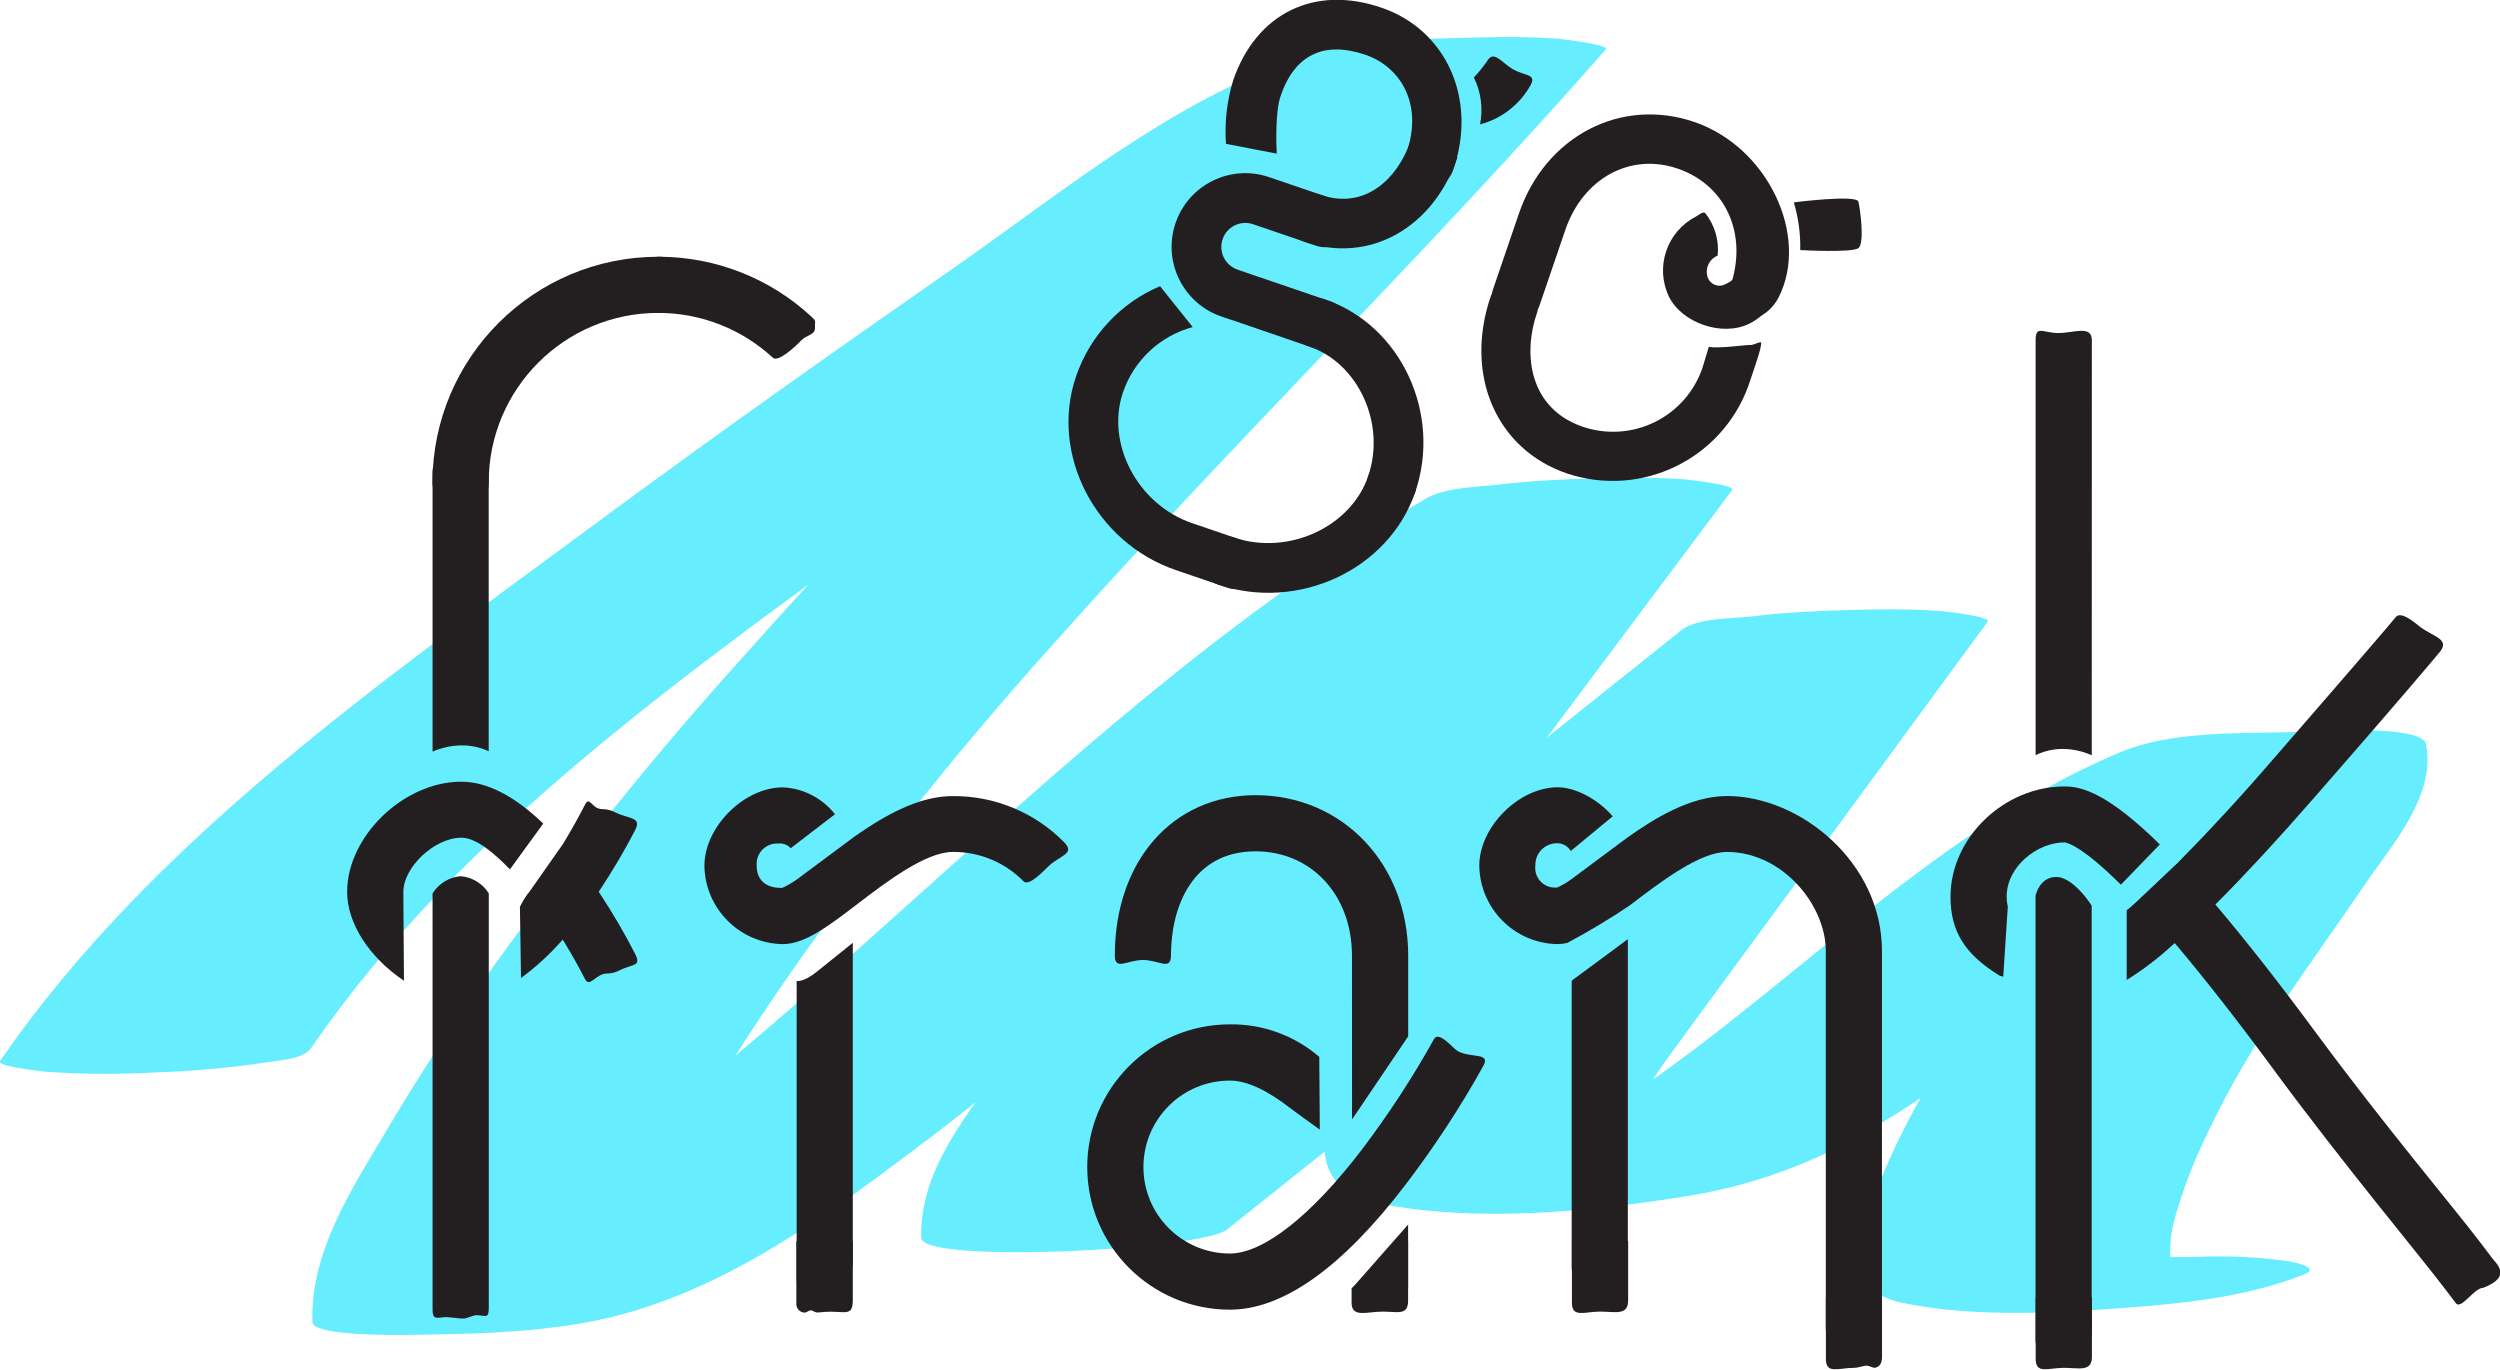
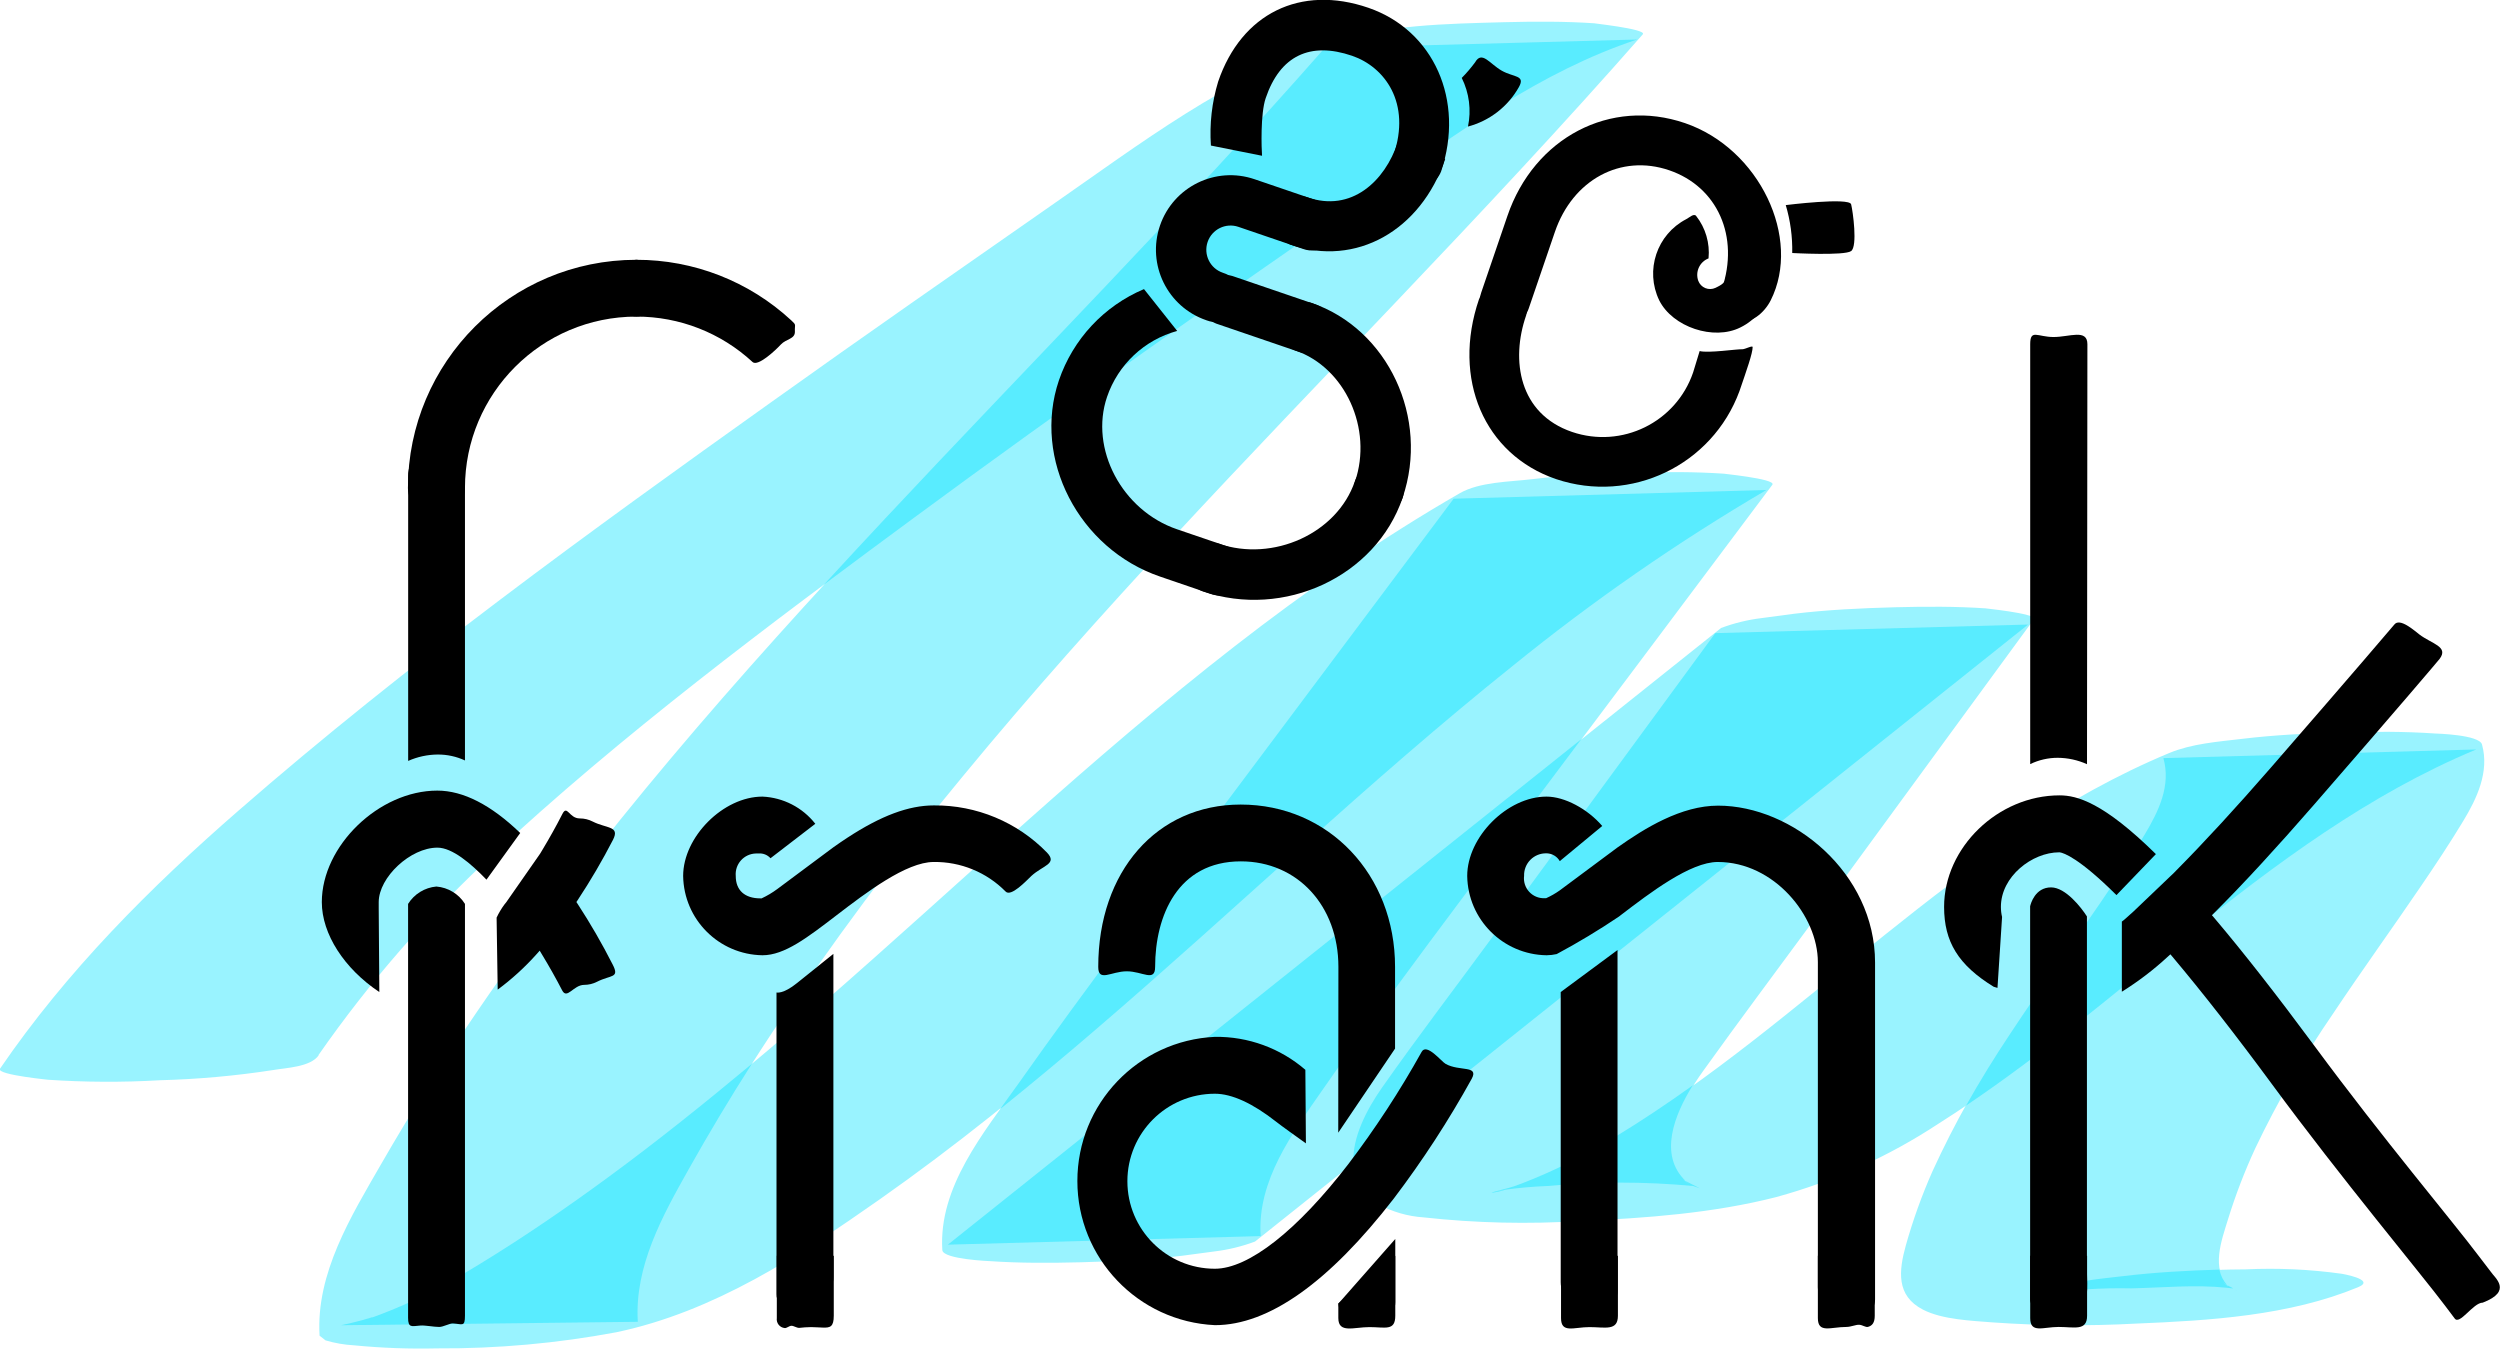
- <svg xmlns="http://www.w3.org/2000/svg" viewBox="0 0 322.79 176.79">
+ <svg xmlns="http://www.w3.org/2000/svg" viewBox="0 0 320.83 173.09">
  <defs>
-     <style>.cls-1{fill:#6ef;}.cls-2{fill:#231f20;}</style>
+     <style>.cls-1{fill:#99f3ff;}.cls-2{fill:#59ecff;}</style>
  </defs>
  <g id="Layer_2" data-name="Layer 2">
-     <g id="Layer_2-2" data-name="Layer 2">
-       <path class="cls-1" d="M40.2,135.27C59.78,106.78,90,86.08,117.51,65.87,132.25,55,147.2,44.51,162.2,34c14-9.79,28.05-21.39,44.45-27L167.17,8.16c-23,26.2-48,50.56-71.19,76.61a466.76,466.76,0,0,0-32.32,40.08c-4.88,6.88-9.5,13.93-13.8,21.19-4.47,7.55-9.81,15.59-9.52,24.68.07,2.05,14.23,1.61,14.84,1.6,7.53-.12,15.26-.39,22.64-2,15.15-3.39,28.17-12.8,40.39-22,12-9,23.27-18.89,34.44-28.87C174.92,99.51,197,79,223,63.93L183.48,65l-36.14,48.27c-5.82,7.78-11.66,15.54-17.3,23.45-4.87,6.84-11.36,14.24-11.09,23.11.1,3.39,36.14,1.59,39.48-1.08L256,80.93,216.51,82l-29.58,40.33c-4.58,6.24-9.91,12.37-13.8,19.07-3.53,6.07-3,12.38,4.69,13.94,12.73,2.57,27.32,1.14,40.05-.91A66.29,66.29,0,0,0,240,146.7c12.08-6.8,22.73-15.86,33.47-24.54,12.13-9.81,24.57-19.34,39-25.45l-39.48,1.08c1,4.57-1.49,8.32-3.85,12-2.66,4.2-5.5,8.27-8.35,12.35-5.49,7.86-11.06,15.75-15.32,24.37a69.8,69.8,0,0,0-5,12.9c-1.32,5,.3,7.85,5.4,8.86,9.44,1.88,19.81,1.26,29.32.53,7.59-.58,15.22-1.46,22.35-4.26,2.46-1-2.43-1.76-2.1-1.7a65.09,65.09,0,0,0-12-.55c-7.82.12-17.2-.25-24.64,2.68q-12.79,5,22.11-.85l-.67-1.25a16.59,16.59,0,0,1,.45-5.19A64.91,64.91,0,0,1,284,148.5a117.68,117.68,0,0,1,10-17.82c3.65-5.53,7.55-10.9,11.28-16.38,3.49-5.13,9.34-11.63,7.94-18.24-.57-2.71-16.13-1.57-17.51-1.53-6.93.19-15.45-.14-22,2.61-28.06,11.84-47.45,36.56-74,50.81a69.81,69.81,0,0,1-9.53,4.15q-14.31,3.48,22.89-.66a4.7,4.7,0,0,1-1.86-2.41,7.55,7.55,0,0,1-.18-3.89c.6-3.58,2.92-6.64,5-9.5,2.69-3.71,5.41-7.38,8.12-11.07l32.48-44.29c.58-.78-7.08-1.47-6-1.39-3.85-.27-7.71-.25-11.56-.14-4.26.12-8.56.31-12.79.83-2.55.31-7.14.16-9.17,1.78L119.63,159.2l39.48-1.08c-.26-8.6,5.82-15.68,10.53-22.32,5.81-8.19,11.85-16.21,17.86-24.24l36.14-48.27c.58-.78-7.09-1.47-6-1.39-3.85-.27-7.71-.25-11.56-.14-4.26.12-8.56.31-12.79.83-2.84.34-6.66.33-9.17,1.78-25.5,14.81-47.22,34.82-69.08,54.39-10.75,9.63-21.59,19.18-33,28s-24.63,19.49-39,22.71L80.5,169c-.29-9.1,5-17.14,9.52-24.68,4.3-7.26,8.92-14.31,13.8-21.19A466.77,466.77,0,0,1,136.14,83c23.18-26,48.18-50.41,71.19-76.61.62-.71-7.16-1.47-6-1.39-3.85-.27-7.71-.25-11.56-.14-7.22.2-15.06.26-22,2.61-16.39,5.57-30.41,17.18-44.45,27-15.53,10.82-31,21.73-46.24,33C49.72,87.69,19.6,108.52,0,137c-.55.8,7.05,1.47,6,1.39a112.87,112.87,0,0,0,14.23.07,122.41,122.41,0,0,0,14.17-1.29c1.67-.28,4.77-.38,5.81-1.89Z" />
-     </g>
    <g id="Layer_1-2" data-name="Layer 1">
-       <path class="cls-2" d="M268.48,174.13c-2,0-5.66.91-5.66-1.09V115.65c.07-.32.63-2.42,2.68-2.42,1.85,0,3.87,2.58,4.57,3.71v52.55C270.08,171.49,270.48,174.13,268.48,174.13Z" />
-       <path class="cls-2" d="M270.08,97.52a9.26,9.26,0,0,0-3.74-.82,8,8,0,0,0-3.51.8V43.93c0-2,.94-.93,2.94-.93s4.32-1.07,4.32.93Z" />
-       <path class="cls-2" d="M106.49,164.22c-2,0-3.63,2.94-3.63.94v-38.5s.83.23,2.61-1.2l4.64-3.73V163C110.11,165,108.49,164.22,106.49,164.22Z" />
-       <path class="cls-2" d="M239.37,174.13c-2,0-3.63-.61-3.63-2.61V122.78c0-5.91-5.58-12.78-12.78-12.78-3.5,0-8.63,3.92-12.37,6.78l-.23.17a92.15,92.15,0,0,1-8,4.8,6,6,0,0,1-1.3.15A10.27,10.27,0,0,1,191,111.77c0-5,5.11-10.12,10.12-10.12,2.31,0,5.23,1.56,7.11,3.75l-5.42,4.48a2,2,0,0,0-1.64-1h-.08a2.78,2.78,0,0,0-2.85,2.87,2.53,2.53,0,0,0,2.59,2.85h.11l.1,0a10.41,10.41,0,0,0,1.74-1l7.37-5.48c3.51-2.49,8.15-5.34,12.84-5.34,9.45,0,20,8.57,20,20V173C243,175,241.37,174.13,239.37,174.13Zm-32.81-8.4c-2,0-3.63-.11-3.63-2.11v-37l7.25-5.36v43.41C210.19,166.65,208.56,165.74,206.56,165.74Z" />
-       <path class="cls-2" d="M101.07,121.9a10.27,10.27,0,0,1-10.12-10.12c0-5,5.11-10.12,10.12-10.12a9.08,9.08,0,0,1,6.74,3.47l-5.72,4.39a1.84,1.84,0,0,0-1.54-.61h-.29a2.64,2.64,0,0,0-2.56,2.87c0,1.82,1.15,2.86,3.15,2.86h.08l.08,0a11.63,11.63,0,0,0,2-1.18l7.16-5.33c.63-.44,1.22-.85,1.79-1.22,4.3-2.81,7.82-4.12,11.05-4.12a19.94,19.94,0,0,1,14.43,6c1.38,1.45-.51,1.63-2,3-.68.64-2.6,2.72-3.29,2A12.65,12.65,0,0,0,123,110c-3.5,0-8.63,3.92-12.37,6.78S103.89,121.9,101.07,121.9Z" />
-       <path class="cls-2" d="M59.82,170.25c-.72,0-1.79-.23-2.41-.18-1.1.09-1.56.32-1.56-1V115.35a4.75,4.75,0,0,1,3.63-2.22,4.75,4.75,0,0,1,3.63,2.22v53.46c0,1.5-.35,1.05-1.56,1C61.14,169.78,60.32,170.25,59.82,170.25Z" />
-       <path class="cls-2" d="M55.85,60.88a3.63,3.63,0,0,1,7.25,0V97a8.19,8.19,0,0,0-3.48-.76,9.49,9.49,0,0,0-3.77.81Z" />
-       <path class="cls-2" d="M68.35,115.15l-.22.27a9.83,9.83,0,0,0-1,1.67l.14,9.19a33.07,33.07,0,0,0,5-4.53l.39-.43.3.5c.93,1.52,1.79,3.06,2.56,4.57.62,1.22,1.44-.69,2.81-.69a3.58,3.58,0,0,0,1.64-.4c1.78-.91,2.91-.43,2-2.21a82.91,82.91,0,0,0-4.51-7.71l-.16-.24.16-.24A83,83,0,0,0,82,107.2c.91-1.78-.81-1.42-2.6-2.33a3.58,3.58,0,0,0-1.65-.4c-1.37,0-1.6-1.79-2.22-.57-.8,1.56-1.66,3.1-2.55,4.58l-.3.5Z" />
-       <path class="cls-2" d="M65.84,112.25c-2-2.07-4.36-4.09-6.27-4.09-3.43,0-7.49,3.78-7.49,7v.76l.08,10.71c-4.48-3-7.34-7.42-7.34-11.47,0-7.18,7.3-14.23,14.74-14.23,3.3,0,6.85,1.82,10.58,5.41" />
-       <path class="cls-2" d="M59.47,65.46c-2.14,0-3.63-1.31-3.63-3.19A29.16,29.16,0,0,1,85,33.15a3.63,3.63,0,1,1,0,7.25A21.89,21.89,0,0,0,63.1,62.27C63.1,64.15,61.61,65.46,59.47,65.46Z" />
-       <path class="cls-2" d="M99.8,46.2A21.8,21.8,0,0,0,85,40.4a3.63,3.63,0,0,1,0-7.25,29,29,0,0,1,19.75,7.72c.71.66.44.48.48,1.44s-1.14.94-1.79,1.65S100.47,46.82,99.8,46.2Z" />
-       <path class="cls-2" d="M178.18,167.26c-1.94,0-3.53,1-3.62-.92l7.25-8.23v8.06C181.81,168.17,180.18,167.26,178.18,167.26Z" />
-       <path class="cls-2" d="M174.56,123.38c0-7.8-5.23-13.46-12.45-13.46-8.05,0-10.92,7-10.92,13.46,0,2-1.6.57-3.6.57s-3.65,1.43-3.65-.57c0-12.2,7.47-20.71,18.18-20.71,11.23,0,19.7,8.9,19.7,20.71v10.43l-7.25,10.73Z" />
-       <path class="cls-2" d="M158.8,169.1a18.42,18.42,0,0,1,0-36.84,17.32,17.32,0,0,1,11.54,4.2l.07,9.39c-1.08-.77-3.14-2.24-3.79-2.75-3-2.34-5.66-3.58-7.82-3.58a11.16,11.16,0,0,0,0,22.33c4.3,0,10.51-4.87,17-13.37a120.63,120.63,0,0,0,9.34-14.3c.63-1.18,2.53,1.25,3.06,1.53,1.76.95,4.28.14,3.33,1.9a126.63,126.63,0,0,1-10,15.28C173.33,163.65,165.66,169.1,158.8,169.1Z" />
-       <path class="cls-2" d="M281.2,111.38l.31-.32c3.58-3.62,7.65-8,12.09-13.15,10.73-12.34,15.58-18,15.71-18.21.69-.91,2.56.78,3.2,1.26,1.59,1.21,3.79,1.54,2.58,3.13-.16.21-5,6-16.15,18.74-4.62,5.31-8.87,9.91-12.62,13.68l-.28.28.26.3c3.75,4.43,8.07,9.94,12.83,16.39,8.81,11.93,17.52,22.23,21,26.79l1.52,2c.52.8,2.88,2.49-1,4-1.24,0-2.93,3-3.6,1.94l-1.19-1.57c-3-4-13.29-16.31-22.11-28.29-4.66-6.34-8.93-11.8-12.67-16.24l-.29-.34-.33.29a39.06,39.06,0,0,1-5.87,4.47l0-9,.27-.21.2-.17.6-.54.33-.3Z" />
-       <path class="cls-2" d="M273.84,114.23c-4.75-4.72-6.71-5.38-7.24-5.46h-.07c-3.44,0-7.44,3.08-7.44,7a5.57,5.57,0,0,0,.15,1.29l-.59,9.05-.49-.15c-4.49-2.76-6.32-5.72-6.32-10.19,0-7.58,6.89-14.23,14.74-14.23,2.22,0,5.59.9,12.29,7.49Z" />
-       <path class="cls-2" d="M257,124.47" />
-       <path class="cls-2" d="M190.3,10A18.25,18.25,0,0,0,192,7.91c.87-1.54,1.86.19,3.4,1.06s3.06.55,2.19,2.09a10.55,10.55,0,0,1-6.49,5A9.57,9.57,0,0,0,190.3,10Z" />
-       <path class="cls-2" d="M158.29,18.57a22.73,22.73,0,0,1,.92-8.16C162.17,1.73,169.7-2,178.39,1c8.37,2.86,12.36,11.81,9.28,20.83a3.21,3.21,0,1,1-6.07-2.07c2.29-6.7-1.13-11.27-5.28-12.68-5.38-1.84-9.2,0-11,5.4-.68,2-.53,6.48-.47,7.36Z" />
-       <path class="cls-2" d="M168.49,31.24a3.21,3.21,0,1,1,2.07-6.07c5.68,1.94,9.9-2.09,11.55-6.94l6.07,2.07C185.06,29.47,176.78,34.07,168.49,31.24Z" />
-       <path class="cls-2" d="M154,42.23a13.11,13.11,0,0,0-9,8.42c-2.26,6.61,1.9,14.5,8.9,16.89l6.56,2.24a3.21,3.21,0,1,1-2.07,6.07l-6.56-2.24c-10.41-3.55-16.32-15-12.9-25a19.48,19.48,0,0,1,10.85-11.66Z" />
-       <path class="cls-2" d="M169.62,44.94,159,41.3A3.21,3.21,0,1,1,161,35.23l10.65,3.64a3.21,3.21,0,1,1-2.07,6.07Z" />
-       <path class="cls-2" d="M178.66,65.53a3.21,3.21,0,0,1-2-4.07c2.3-6.74-1.26-14.55-7.62-16.72a3.21,3.21,0,1,1,2.07-6.07c9.76,3.33,15.08,14.72,11.62,24.87A3.21,3.21,0,0,1,178.66,65.53Z" />
-       <path class="cls-2" d="M157.22,75.46a3.21,3.21,0,0,1,2.07-6.07c7,2.39,15.12-1.31,17.37-7.92a3.21,3.21,0,0,1,6.07,2.07C179.31,73.55,167.63,79,157.22,75.46Z" />
-       <path class="cls-2" d="M157.71,40.87a9.51,9.51,0,1,1,6.15-18l8.21,2.8A3.21,3.21,0,1,1,170,31.75l-8.21-2.8a3.09,3.09,0,0,0-2,5.86,3.21,3.21,0,1,1-2.07,6.07Z" />
-       <path class="cls-2" d="M202.32,61.13C193.16,58,189,48.36,192.5,38.19a3.18,3.18,0,0,1,6,2.05c-2,5.73-.9,12.55,5.86,14.86a12.19,12.19,0,0,0,15.45-7.59l.83-2.74c1.06.29,4.82-.27,5.45-.23.37,0,1.3-.53,1.31-.28,0,.78-.74,2.86-1.68,5.62A18.63,18.63,0,0,1,202.32,61.13Z" />
-       <path class="cls-2" d="M194.77,41.37a3.18,3.18,0,0,1-2-4l3.34-9.78c3.41-10,13.16-15.09,22.66-11.84s14.87,14.69,10.9,22.61c-.79,1.57-2.59,3.17-4.25,2.6a3.18,3.18,0,0,1-2-4c2.28-6.67-.55-13-6.72-15.16s-12.31,1.21-14.59,7.88l-3.34,9.78A3.18,3.18,0,0,1,194.77,41.37Z" />
-       <path class="cls-2" d="M220.2,27.55c-.29-.34-.86.22-1.24.42a7.83,7.83,0,0,0-3.46,10.36c1.71,3.42,6.94,5.17,10.36,3.46a7.21,7.21,0,0,0,3.86-4.89L224,35.41c.12.76-1.17,1.23-1.31,1.33a1.61,1.61,0,0,1-2.19-.9A2.26,2.26,0,0,1,221.78,33,7.58,7.58,0,0,0,220.2,27.55Z" />
-       <path class="cls-2" d="M232.44,32.29s6.68.37,7.51-.25.23-5.05,0-6-8.34.09-8.34.09A20,20,0,0,1,232.44,32.29Z" />
-       <path class="cls-2" d="M110.11,160.25v7.65c0,1.41-.45,1.56-1.41,1.52-.4,0-.89-.06-1.48-.06s-1,.05-1.53.1-.7-.28-1-.27-.61.34-.87.29a1.13,1.13,0,0,1-1-1.27v-7.95" />
-       <path class="cls-2" d="M210.22,160.25v7.65c0,2-1.63,1.45-3.63,1.45s-3.63.85-3.63-1.15v-7.95" />
-       <path class="cls-2" d="M243,167.52v7.65c0,.89-.32,1.27-.85,1.42-.31.09-.7-.25-1.13-.26s-1.05.28-1.64.28c-2,0-3.63.86-3.63-1.14v-7.95" />
-       <path class="cls-2" d="M270.1,167.52v7.65c0,2-1.63,1.44-3.63,1.44s-3.63.86-3.63-1.14v-7.95" />
-       <path class="cls-2" d="M181.81,160.25v7.65c0,2-1.3,1.45-3.3,1.45s-4,.85-4-1.15v-1.86" />
+       <path class="cls-1" d="M40.87,135.4a158.76,158.76,0,0,1,22.69-26l-.7.66c17-15.87,35.78-29.84,54.44-43.62,19.5-14.39,39.38-28.26,59.29-42.08C187.17,17,197.74,9.15,210.1,5.07L170,6.16c-18.17,20.71-37.58,40.29-56.39,60.4S76.7,107.16,61.24,129.8c-4.36,6.38-8.49,12.92-12.34,19.61s-8.37,14-7.89,22l.76.6a15.81,15.81,0,0,0,3.69.64,88.38,88.38,0,0,0,10.64.39,121.22,121.22,0,0,0,23-2.07c12.56-2.64,23.44-9.78,33.79-17.05,9.68-6.8,18.88-14.25,27.86-22,17.91-15.37,34.92-31.78,53.35-46.53a262.32,262.32,0,0,1,32.58-22.59L186.55,64l-28.21,37.68c-9.3,12.43-18.75,24.76-27.69,37.45-4.4,6.24-10.23,13.19-9.72,21.3.08,1.19,6.25,1.42,6.05,1.41,3.91.27,7.84.25,11.75.15,4.34-.12,8.7-.32,13-.84l4.12-.55a22.62,22.62,0,0,0,5.21-1.27l77.19-61.59,22-17.56-40.14,1.1-28.7,39.13c-4.69,6.4-9.53,12.72-14.09,19.22-3.11,4.44-6.17,11.21-.45,14.91a14.17,14.17,0,0,0,5.83,1.69,116.52,116.52,0,0,0,20.18.46c8.34-.36,17-1,25.08-3.07a72.81,72.81,0,0,0,20.8-9.41c11.2-7.09,21.3-15.71,31.61-24,11.57-9.29,23.57-18.26,37.36-24l-40.14,1.1c1,3.53-.61,6.83-2.4,9.81s-3.66,5.77-5.58,8.6c-3.86,5.67-7.89,11.22-11.66,16.94A120.42,120.42,0,0,0,248,150.31a70.64,70.64,0,0,0-3.42,9.51c-.9,3.25-1.28,6.46,2.2,8.25,2.5,1.29,6.26,1.42,9,1.64a148.58,148.58,0,0,0,18.34.15c9.46-.39,19.64-1,28.5-4.67,2.43-1-2.36-1.77-2.14-1.73a66.18,66.18,0,0,0-12.25-.56,151.28,151.28,0,0,0-15.73.91c-3.09.37-6.42.6-9.32,1.81l-1.31.53c-.77.3-.71.16,0,0-.34.07-1,.42-1.37.34l1.79-.35a65.48,65.48,0,0,1,11.27-.72c4.14-.18,8.11-.58,12.19-.16q1.49.18.64.05-.66-.11.24.08c.88.57.09,0-.25-.16a5.55,5.55,0,0,1-1.12-.69l.76.6c-2.3-2.34-.93-5.94-.1-8.65a73.4,73.4,0,0,1,3.5-9.12,127,127,0,0,1,10-17.31c3.68-5.52,7.57-10.9,11.3-16.39,1.86-2.73,3.69-5.49,5.4-8.32s3.38-6.28,2.4-9.81c-.35-1.26-5.87-1.4-6.05-1.41-3.91-.27-7.84-.25-11.75-.15-4.34.12-8.7.32-13,.84-3.1.37-6.42.61-9.32,1.81-27.11,11.27-46.44,34.45-71.26,49.4a71.35,71.35,0,0,1-11.86,5.89l-1.31.47c1.09-.39.46-.14-.28.07l-1.33.35c-2,.49.08.2.81-.1a8,8,0,0,1-1.36.22,56,56,0,0,1,6.86-.68,100.39,100.39,0,0,1,18.67,0c.37.08,1.5.62.3,0a13.62,13.62,0,0,1-1.59-.85l.76.6c-4.76-4-1.05-10.65,1.78-14.59,4.67-6.52,9.49-12.94,14.23-19.4L261,79.49c.58-.8-7.2-1.49-6.05-1.41-3.91-.27-7.84-.25-11.75-.15-4.34.12-8.7.32-13,.84l-4.12.55a22.62,22.62,0,0,0-5.21,1.27l-77.19,61.59-22,17.56,40.14-1.1c-.46-7.15,4.07-13.19,7.95-18.77,4.4-6.34,9-12.56,13.57-18.75q14-18.82,28.11-37.56l16-21.35c.59-.79-7.21-1.49-6.05-1.41-3.91-.27-7.84-.25-11.75-.15-4.34.12-8.7.32-13,.84-2.89.35-6.77.34-9.32,1.81C167,75,149.08,90,131.68,105.47S97,137.19,78,151.1c-5.3,3.89-10.73,7.62-16.34,11.05a90.3,90.3,0,0,1-9,4.92c-1.6.74-3.23,1.4-4.88,2-.12,0-1.23.43-.32.12s-.8.23-1,.28c-.91.25-1.82.46-2.74.65l38.1-.44C81.42,162.5,85,156.06,88.41,150s6.92-11.79,10.69-17.5a386,386,0,0,1,24.43-32.84c17.49-21.24,36.68-41,55.63-60.92,10.73-11.28,21.39-22.63,31.66-34.33.63-.72-7.28-1.5-6.05-1.41-3.91-.27-7.84-.25-11.75-.15-7.37.2-15.27.32-22.33,2.65-13.2,4.36-24.44,13-35.72,20.83-12,8.37-24.08,16.76-36,25.28C75.62,68.25,52.25,85.17,30.64,104,19.27,113.89,8.54,124.65,0,137.15c-.56.82,7.17,1.5,6.05,1.41a114.76,114.76,0,0,0,14.47.07A114.82,114.82,0,0,0,35,137.33c1.69-.3,4.86-.38,5.91-1.92Z" />
+       <path class="cls-2" d="M191.93,152.89c-1.3.34.32.11,1.07-.16h-.07A8.18,8.18,0,0,1,191.93,152.89Z" />
+       <path class="cls-2" d="M277.63,97.29c1,3.53-.61,6.83-2.4,9.81s-3.66,5.77-5.58,8.6c-3.86,5.67-7.89,11.22-11.66,16.94-2,3-3.91,6.09-5.68,9.24,9.83-6.61,18.89-14.29,28.11-21.7,11.57-9.29,23.57-18.26,37.36-24Z" />
+       <path class="cls-2" d="M285.76,165.26l.61.07c-.33-.07-.33-.08,0,0l.21,0-.22-.12a4.65,4.65,0,0,1-.53-.28l.16.19-.76-.6a7,7,0,0,0,.59.41,4.26,4.26,0,0,1-1-2c-4.14.12-8.28.35-12.38.84-3.09.37-6.42.6-9.32,1.81l-1.31.53h0l-.08,0-.4.14-.08,0,1-.19a65.48,65.48,0,0,1,11.27-.72C277.71,165.24,281.68,164.84,285.76,165.26Z" />
+       <path class="cls-2" d="M286.61,165.35h0C286.73,165.37,286.72,165.37,286.61,165.35Z" />
+       <path class="cls-2" d="M286.64,165.39c.7.45.34.18,0,0l-.27,0Z" />
+       <path class="cls-2" d="M113.57,66.57q-3.93,4.2-7.82,8.44,5.76-4.31,11.54-8.56c19.5-14.39,39.38-28.26,59.29-42.08C187.17,17,197.74,9.15,210.1,5.07L170,6.16C151.8,26.88,132.39,46.45,113.57,66.57Z" />
+       <path class="cls-2" d="M63.21,109.74l.35-.34-.7.66Z" />
+       <path class="cls-2" d="M140.76,132c17.91-15.37,34.92-31.78,53.35-46.53a262.33,262.33,0,0,1,32.58-22.59L186.55,64l-28.21,37.68c-9.3,12.43-18.75,24.76-27.69,37.45-.74,1-1.51,2.11-2.3,3.2Q134.65,137.26,140.76,132Z" />
+       <path class="cls-2" d="M260.27,80.15l-40.14,1.1-28.7,39.13c-4.69,6.4-9.53,12.72-14.09,19.22-1.92,2.74-3.83,6.38-3.65,9.63l64.56-51.51Z" />
+       <path class="cls-2" d="M96.48,136.53c-6,5-12.12,9.92-18.45,14.56-5.3,3.89-10.73,7.62-16.34,11.05a90.32,90.32,0,0,1-9,4.92c-1.6.74-3.23,1.4-4.88,2l-.14,0c.19-.06.22-.06-.18.07-.75.25-.13,0,.18-.07l-1.18.36c-.91.25-1.82.46-2.74.65l38.1-.44C81.42,162.5,85,156.06,88.41,150Q92.25,143.16,96.48,136.53Z" />
+       <path class="cls-2" d="M217.23,139.29c-3.31,2.37-6.68,4.63-10.16,6.73a71.36,71.36,0,0,1-11.86,5.89l-.95.34h0l-.19.07-.2.07.2-.07.16-.06-.63.19-1.33.35-.35.09,1-.14.18-.05-.1,0a56,56,0,0,1,5.6-.5,100.4,100.4,0,0,1,18.67,0c.37.08,1.5.62.3,0-.44-.22-.86-.41-1.28-.66.14.14.29.27.45.4l-.76-.6.31.19C212.84,148.19,214.87,143.09,217.23,139.29Z" />
+       <path class="cls-2" d="M169.72,139.87c4.4-6.34,9-12.56,13.57-18.75q9.78-13.15,19.63-26.25l-59.28,47.3-22,17.56,40.14-1.1C161.32,151.49,165.85,145.44,169.72,139.87Z" />
+       <path d="M266.22,167.81c-2,0-5.69.91-5.69-1.1v-50.4c.07-.32.63-2.43,2.69-2.43,1.86,0,3.89,2.6,4.6,3.73v45.54C267.83,165.15,268.23,167.81,266.22,167.81Z" />
+       <path d="M267.83,98.07a9.31,9.31,0,0,0-3.76-.82,8.07,8.07,0,0,0-3.53.81V44.18c0-2,.94-.93,3-.93s4.34-1.08,4.34.93Z" />
+       <path d="M103.3,165.14c-2,0-3.65,3-3.65.94V127.37s.84.24,2.63-1.21l4.67-3.75v41.5C107,165.92,105.32,165.14,103.3,165.14Z" />
+       <path d="M236.94,167.81c-2,0-3.65-.62-3.65-2.63V123.47c0-5.94-5.61-12.85-12.85-12.85-3.51,0-8.67,3.94-12.44,6.82l-.23.18a92.67,92.67,0,0,1-8,4.82,6.07,6.07,0,0,1-1.3.15,10.33,10.33,0,0,1-10.18-10.18c0-5,5.14-10.18,10.18-10.18,2.32,0,5.26,1.57,7.15,3.77l-5.45,4.51a2,2,0,0,0-1.64-1h-.08a2.8,2.8,0,0,0-2.86,2.89,2.55,2.55,0,0,0,2.61,2.87h.11l.1,0a10.47,10.47,0,0,0,1.75-1l7.41-5.51c3.53-2.5,8.19-5.37,12.92-5.37,9.51,0,20.14,8.61,20.14,20.14v43.24C240.59,168.72,239,167.81,236.94,167.81Zm-33-1.13c-2,0-3.65-.11-3.65-2.12V127.31l7.29-5.39v43.66C207.6,167.59,206,166.68,203.95,166.68Z" />
+       <path d="M97.85,122.59a10.33,10.33,0,0,1-10.18-10.18c0-5,5.14-10.18,10.18-10.18a9.13,9.13,0,0,1,6.78,3.49l-5.75,4.42a1.85,1.85,0,0,0-1.55-.61H97a2.66,2.66,0,0,0-2.58,2.89c0,1.83,1.15,2.87,3.16,2.87h.08l.08,0a11.69,11.69,0,0,0,2-1.19l7.2-5.36c.63-.45,1.22-.85,1.8-1.23,4.33-2.83,7.86-4.15,11.11-4.15a20,20,0,0,1,14.51,6.05c1.39,1.46-.52,1.64-2,3-.68.65-2.62,2.73-3.31,2a12.73,12.73,0,0,0-9.23-3.79c-3.52,0-8.68,3.94-12.44,6.82S100.69,122.59,97.85,122.59Z" />
+       <path d="M56.37,170.29c-.73,0-1.8-.23-2.43-.18-1.11.09-1.57.33-1.57-1V116A4.78,4.78,0,0,1,56,113.77,4.78,4.78,0,0,1,59.67,116v52.84c0,1.51-.35,1.06-1.56,1C57.71,169.82,56.88,170.29,56.37,170.29Z" />
+       <path d="M52.38,61.23a3.65,3.65,0,1,1,7.29,0V97.59a8.24,8.24,0,0,0-3.5-.76,9.54,9.54,0,0,0-3.79.82Z" />
+       <path d="M64.95,115.81l-.22.27a9.88,9.88,0,0,0-1,1.68l.14,9.24a33.25,33.25,0,0,0,5-4.56l.39-.44.3.5c.93,1.53,1.8,3.08,2.58,4.59.63,1.23,1.45-.7,2.83-.7a3.6,3.6,0,0,0,1.65-.4c1.79-.91,2.93-.43,2-2.22A83.38,83.38,0,0,0,74.13,116l-.16-.24.16-.24a83.5,83.5,0,0,0,4.54-7.75c.91-1.79-.82-1.43-2.61-2.34a3.6,3.6,0,0,0-1.66-.4c-1.38,0-1.6-1.8-2.23-.57-.8,1.57-1.67,3.12-2.56,4.6l-.3.5Z" />
+       <path d="M62.43,112.89c-2-2.08-4.39-4.11-6.3-4.11-3.45,0-7.53,3.8-7.53,7v.76l.08,10.77c-4.51-3-7.38-7.46-7.38-11.54,0-7.22,7.34-14.31,14.82-14.31,3.32,0,6.89,1.83,10.64,5.44" />
+       <path d="M56,65.83c-2.15,0-3.65-1.32-3.65-3.2A29.32,29.32,0,0,1,81.67,33.34a3.65,3.65,0,0,1,0,7.29,22,22,0,0,0-22,22C59.67,64.51,58.17,65.83,56,65.83Z" />
+       <path d="M96.58,46.46a21.92,21.92,0,0,0-14.91-5.83,3.65,3.65,0,0,1,0-7.29,29.2,29.2,0,0,1,19.86,7.76c.72.66.44.48.48,1.45s-1.14.94-1.8,1.66S97.26,47.09,96.58,46.46Z" />
+       <path d="M175.41,168.21c-2,0-3.55,1-3.64-.93l7.29-8.28v8.1C179.05,169.12,177.42,168.21,175.41,168.21Z" />
+       <path d="M171.76,124.08c0-7.84-5.26-13.54-12.52-13.54-8.1,0-11,7-11,13.54,0,2-1.61.57-3.63.57s-3.67,1.44-3.67-.57c0-12.26,7.52-20.83,18.28-20.83,11.29,0,19.81,9,19.81,20.83v10.49l-7.29,10.79Z" />
+       <path d="M155.92,170.06a18.52,18.52,0,0,1,0-37,17.42,17.42,0,0,1,11.6,4.23l.07,9.44c-1.09-.78-3.16-2.25-3.81-2.77-3-2.36-5.69-3.6-7.87-3.6a11.23,11.23,0,0,0,0,22.46c4.32,0,10.57-4.9,17.14-13.45a121.31,121.31,0,0,0,9.39-14.38c.64-1.19,2.55,1.26,3.08,1.54,1.77,1,4.3.14,3.35,1.91a127.35,127.35,0,0,1-10,15.37C170.53,164.58,162.81,170.06,155.92,170.06Z" />
+       <path d="M279,112l.31-.32c3.61-3.64,7.7-8.09,12.16-13.22,10.79-12.41,15.66-18.14,15.8-18.31.7-.91,2.57.78,3.21,1.27,1.6,1.22,3.81,1.55,2.59,3.15-.16.21-5.06,6-16.24,18.85-4.65,5.34-8.92,10-12.69,13.75l-.28.28.26.3c3.77,4.45,8.11,10,12.9,16.48,8.86,12,17.62,22.36,21.07,26.94l1.53,2c.52.81,2.89,2.5-1,4-1.25,0-3,3-3.63,2l-1.19-1.58c-3-4-13.37-16.4-22.23-28.45-4.69-6.37-9-11.87-12.75-16.33l-.29-.34-.33.3a39.28,39.28,0,0,1-5.9,4.5l0-9,.27-.21.2-.17.6-.54.34-.3Z" />
+       <path d="M271.61,114.87c-4.78-4.75-6.75-5.41-7.28-5.49h-.07c-3.46,0-7.48,3.09-7.48,7a5.6,5.6,0,0,0,.15,1.3l-.59,9.1-.49-.15c-4.52-2.78-6.36-5.75-6.36-10.25,0-7.63,6.93-14.31,14.82-14.31,2.23,0,5.63.91,12.36,7.54Z" />
+       <path d="M254.68,125.18" />
+       <path d="M187.59,10A18.35,18.35,0,0,0,189.3,8c.88-1.55,1.87.19,3.42,1.07s3.07.55,2.2,2.11a10.61,10.61,0,0,1-6.53,5.06A9.62,9.62,0,0,0,187.59,10Z" />
+       <path d="M155.4,18.68a22.86,22.86,0,0,1,.93-8.21C159.31,1.74,166.88-2,175.61,1,184,3.89,188,12.89,184.94,22a3.23,3.23,0,0,1-6.11-2.08c2.3-6.73-1.14-11.33-5.31-12.76-5.41-1.85-9.25,0-11.09,5.43-.69,2-.54,6.52-.47,7.4Z" />
+       <path d="M165.66,31.42a3.23,3.23,0,0,1,2.08-6.11c5.72,2,10-2.1,11.62-7l6.11,2.08C182.32,29.64,174,34.26,165.66,31.42Z" />
+       <path d="M151.07,42.47a13.18,13.18,0,0,0-9,8.46c-2.27,6.65,1.91,14.59,9,17l6.6,2.25a3.23,3.23,0,0,1-2.08,6.11L148.89,74c-10.47-3.57-16.41-15.11-13-25.18a19.59,19.59,0,0,1,10.92-11.72Z" />
+       <path d="M166.79,45.19l-10.71-3.66a3.23,3.23,0,0,1,2.08-6.11l10.71,3.66a3.23,3.23,0,0,1-2.08,6.11Z" />
+       <path d="M175.89,65.9a3.23,3.23,0,0,1-2-4.1c2.31-6.77-1.27-14.63-7.66-16.82a3.23,3.23,0,0,1,2.08-6.11c9.82,3.35,15.17,14.8,11.69,25A3.23,3.23,0,0,1,175.89,65.9Z" />
+       <path d="M154.32,75.88a3.23,3.23,0,0,1,2.08-6.11c7,2.4,15.2-1.32,17.47-8A3.23,3.23,0,0,1,180,63.89C176.55,74,164.79,79.46,154.32,75.88Z" />
+       <path d="M154.82,41.1A9.56,9.56,0,0,1,161,23l8.26,2.82a3.23,3.23,0,1,1-2.08,6.11l-8.26-2.82a3.11,3.11,0,0,0-2,5.89,3.23,3.23,0,1,1-2.08,6.11Z" />
+       <path d="M199.68,61.48c-9.21-3.15-13.37-12.85-9.88-23.07a3.2,3.2,0,0,1,6.05,2.07c-2,5.77-.91,12.62,5.89,14.95a12.25,12.25,0,0,0,15.54-7.63l.84-2.75c1.07.3,4.85-.27,5.48-.23.37,0,1.31-.53,1.32-.28,0,.79-.74,2.88-1.69,5.65A18.73,18.73,0,0,1,199.68,61.48Z" />
+       <path d="M192.09,41.6a3.2,3.2,0,0,1-2-4.06l3.36-9.83c3.43-10.05,13.23-15.18,22.79-11.91s15,14.78,11,22.74c-.79,1.58-2.61,3.18-4.27,2.61a3.2,3.2,0,0,1-2-4.06c2.29-6.71-.55-13.12-6.76-15.24s-12.38,1.21-14.67,7.92l-3.36,9.83A3.2,3.2,0,0,1,192.09,41.6Z" />
+       <path d="M217.66,27.7c-.3-.34-.86.22-1.25.42a7.88,7.88,0,0,0-3.48,10.42c1.72,3.44,7,5.2,10.42,3.48a7.25,7.25,0,0,0,3.89-4.91l-5.78-1.5c.12.77-1.18,1.24-1.31,1.33a1.62,1.62,0,0,1-2.21-.91,2.27,2.27,0,0,1,1.32-2.87A7.62,7.62,0,0,0,217.66,27.7Z" />
+       <path d="M230,32.47s6.72.37,7.56-.25.23-5.08,0-6-8.39.1-8.39.1A20.12,20.12,0,0,1,230,32.47Z" />
+       <path d="M107,161.16v7.69c0,1.42-.45,1.56-1.42,1.52-.4,0-.9-.06-1.49-.06s-1,.05-1.53.1c-.35,0-.7-.28-1-.27s-.62.34-.87.29a1.13,1.13,0,0,1-1-1.28v-8" />
+       <path d="M207.63,161.16v7.69c0,2-1.64,1.46-3.65,1.46s-3.65.85-3.65-1.16v-8" />
+       <path d="M240.59,161.16v7.69c0,.89-.32,1.28-.86,1.43-.31.09-.7-.25-1.14-.27s-1.06.28-1.65.28c-2,0-3.65.87-3.65-1.14v-8" />
+       <path d="M267.84,161.16v7.69c0,2-1.64,1.44-3.65,1.44s-3.65.87-3.65-1.14v-8" />
+       <path d="M179.06,161.16v7.69c0,2-1.3,1.46-3.31,1.46s-4,.85-4-1.16v-1.87" />
    </g>
  </g>
</svg>
